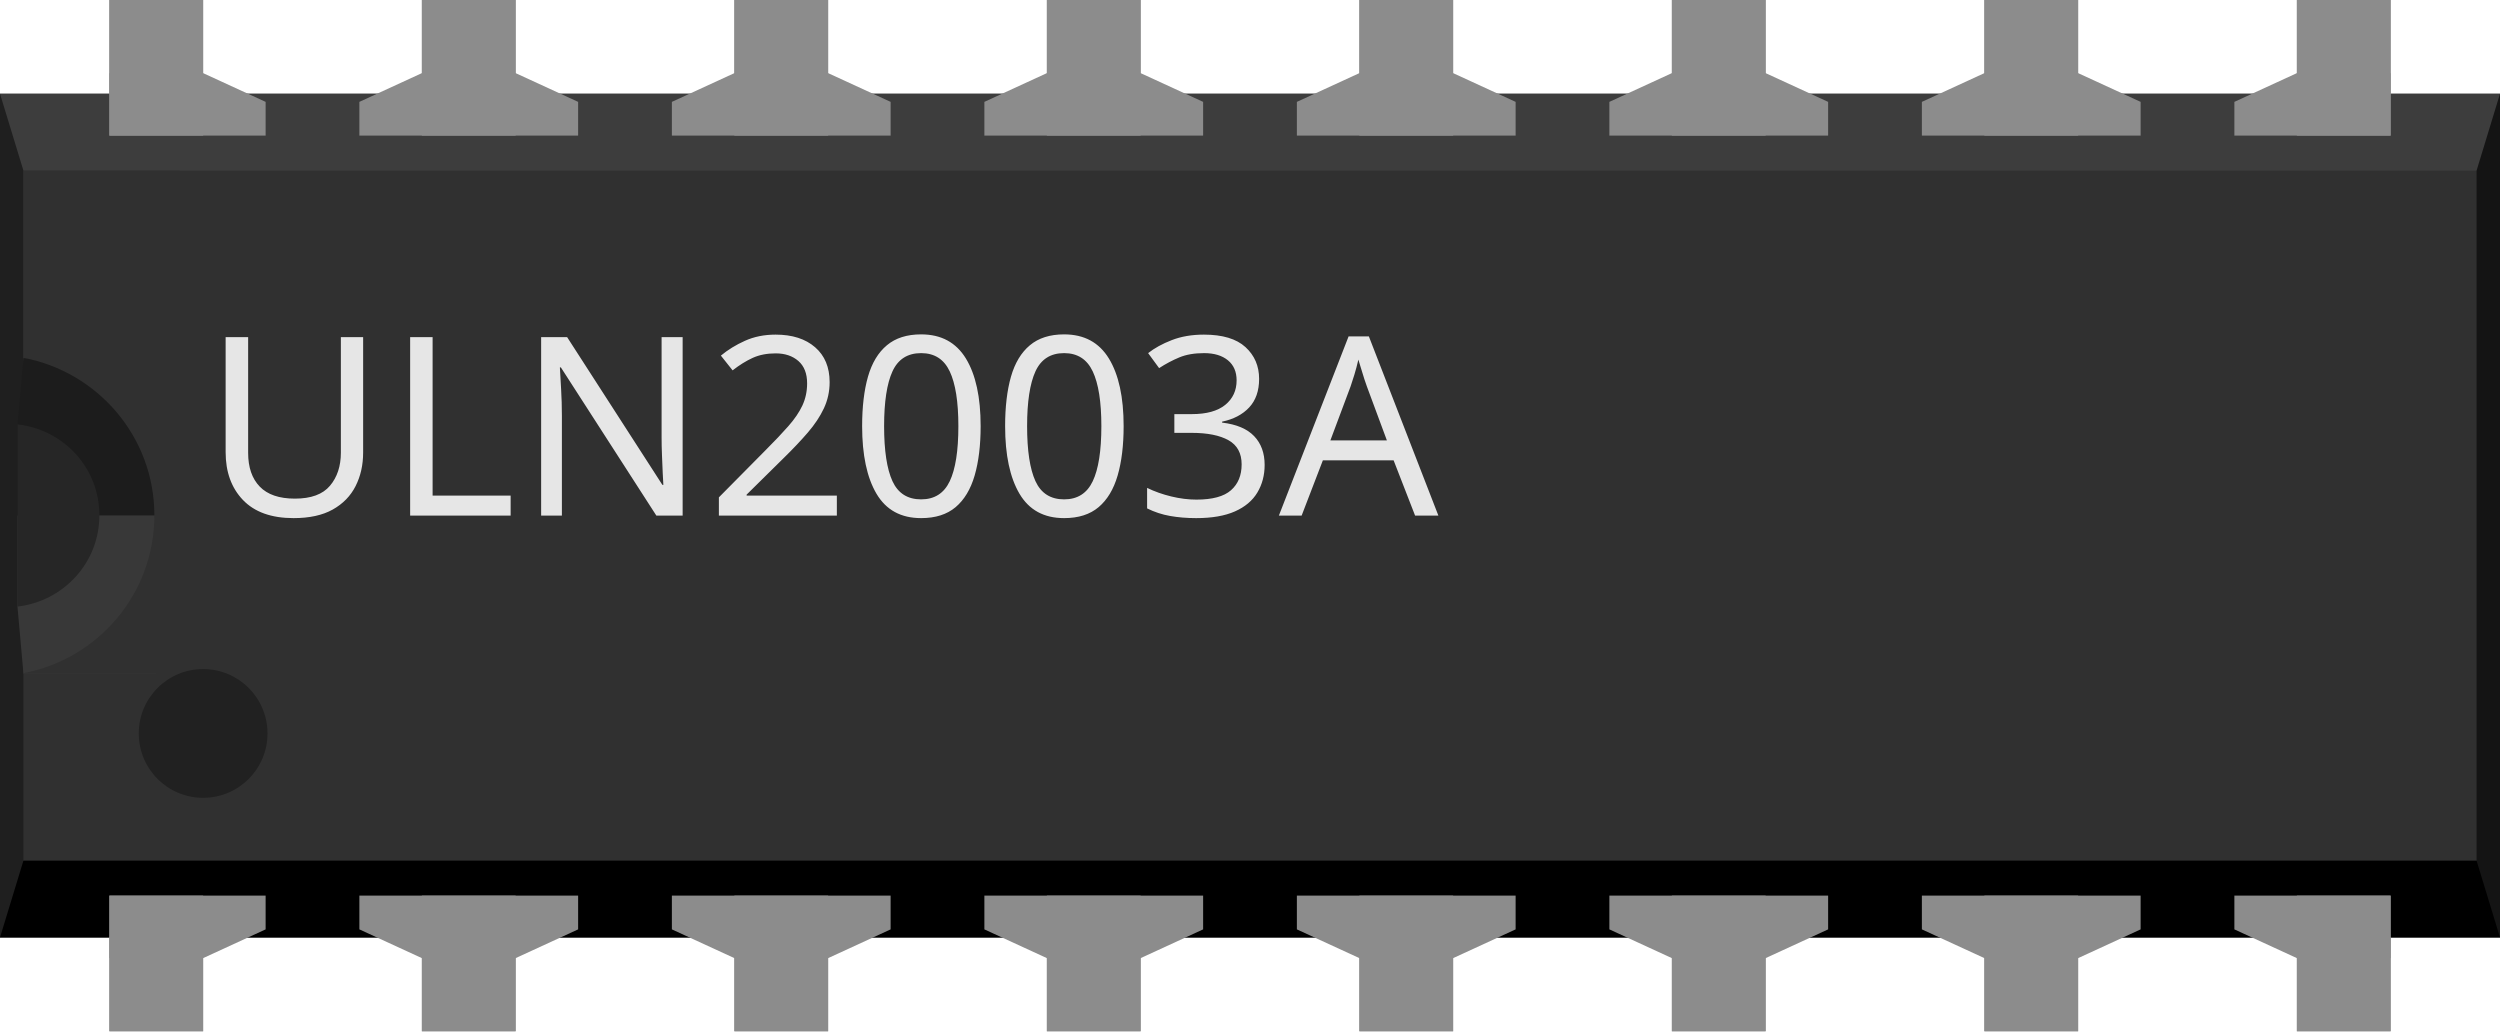
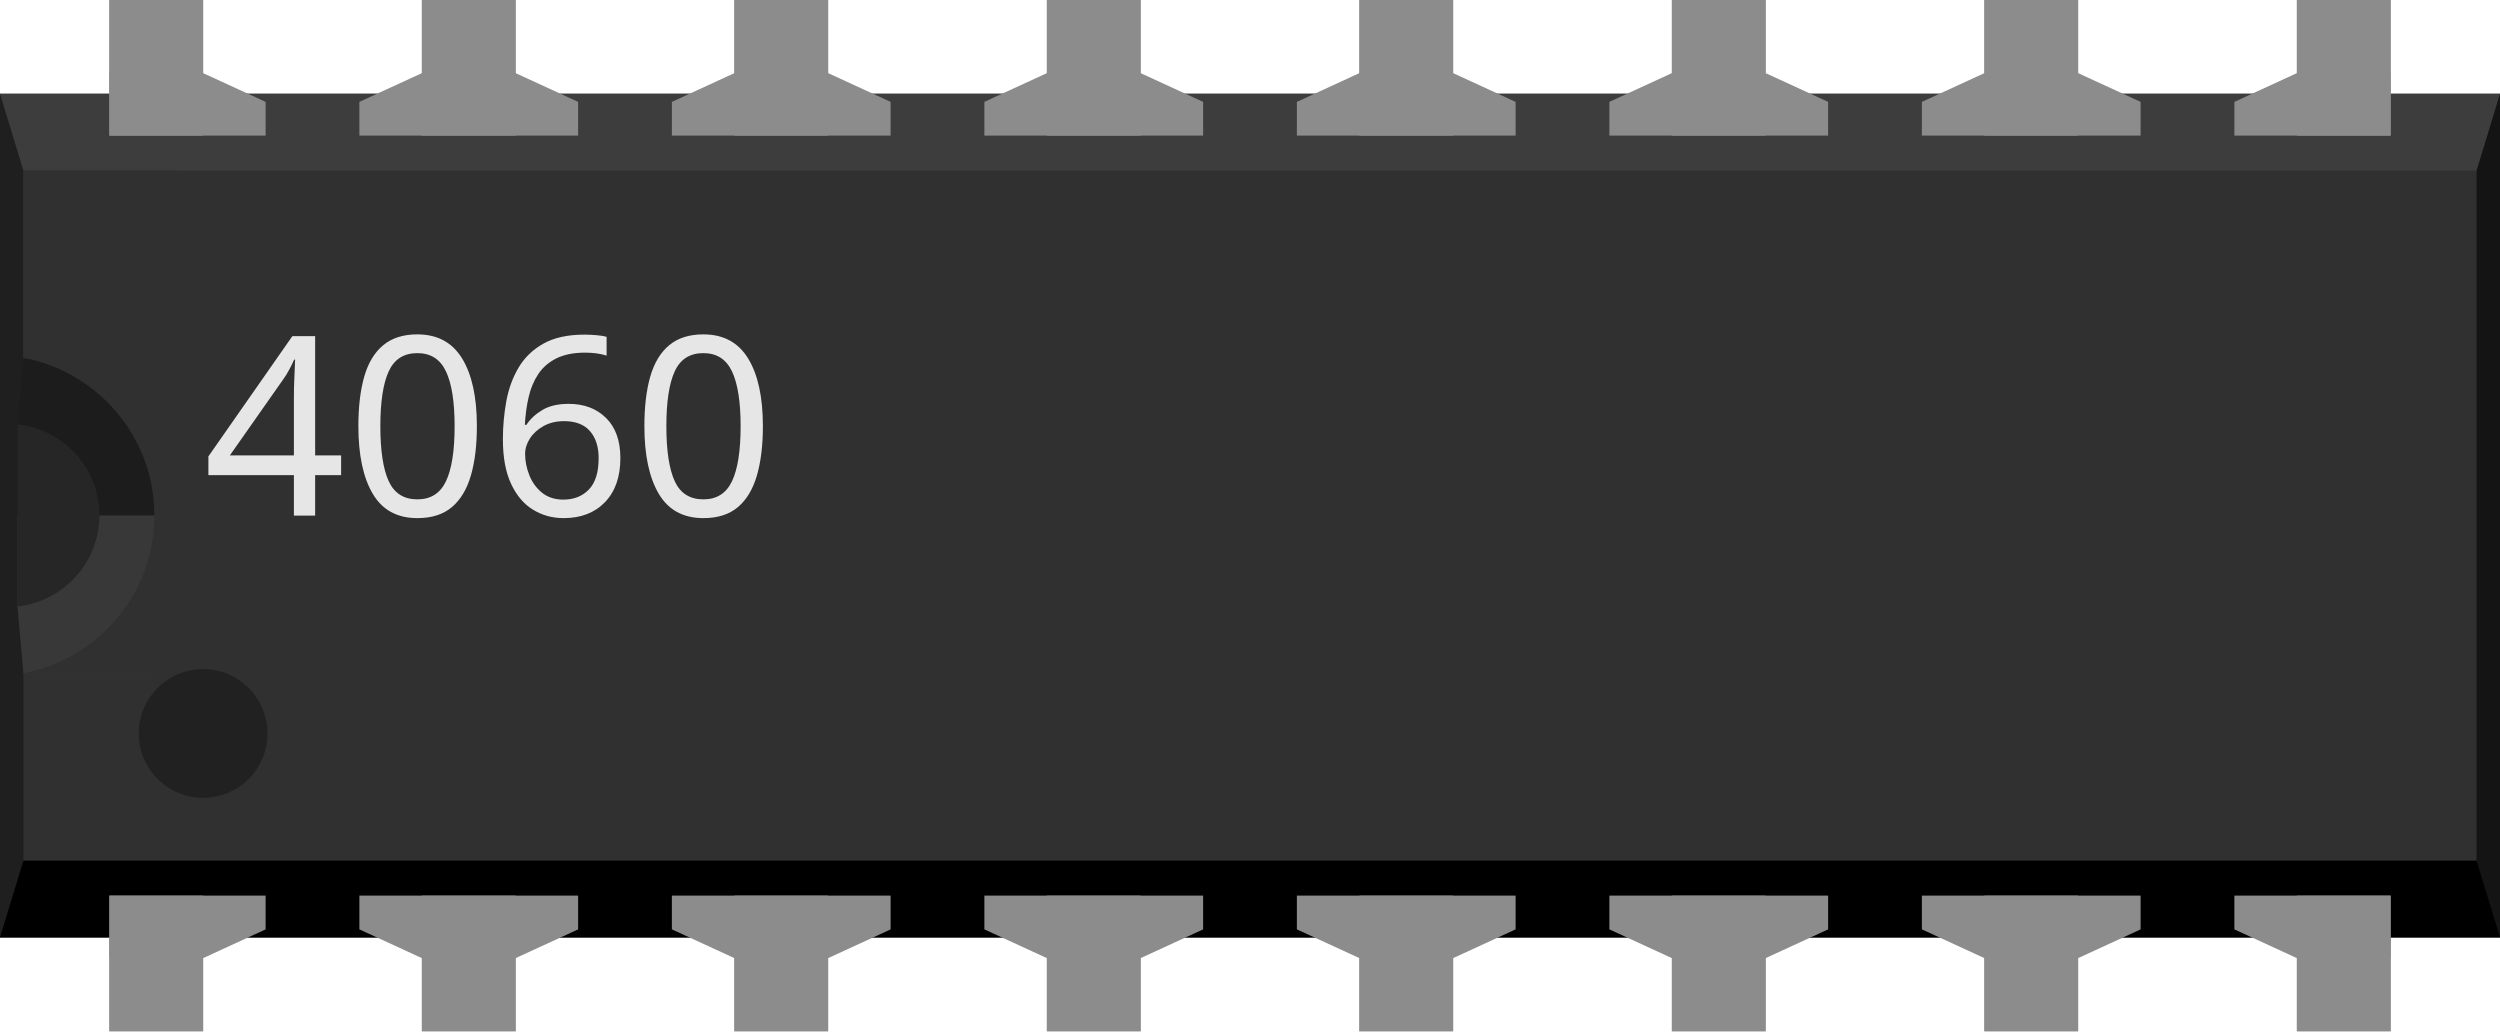
<svg xmlns="http://www.w3.org/2000/svg" width="0.8in" viewBox="0 0 800 330" height="0.33in" x="0in" version="1.2" baseProfile="tiny" y="0in">
  <g id="breadboard" gorn="0.1">
    <rect stroke-width="0" width="800" fill="#303030" height="270" id="middle" x="0" y="30" gorn="0.1.0" />
    <rect stroke-width="0" width="800" fill="#3D3D3D" height="24.6" id="top" x="0" y="30" gorn="0.1.1" />
    <rect stroke-width="0" width="800" fill="#000000" height="24.6" id="bottom" x="0" y="275.4" gorn="0.1.2" />
    <polygon stroke-width="0" fill="#141414" points="800,30,792.5,54.6,792.5,275.4,800,300" id="right" gorn="0.1.3" />
    <polygon stroke-width="0" fill="#1F1F1F" points="0,30,7.5,54.6,7.5,275.4,0,300" id="left" gorn="0.1.4" />
    <polygon stroke-width="0" fill="#1C1C1C" points="50,115,7.5,114.6,5.6,135.8,5.6,165,50,165" id="left-upper-rect" gorn="0.1.5" />
    <polygon stroke-width="0" fill="#383838" points="7.5,215.5,50,215.5,50,165,5.6,165,5.6,194.2" id="left-lower-rect" gorn="0.1.6" />
    <path stroke-width="0" fill="#262626" d="M5.6,135.8l0,58.3c14.7,-1.7,26.2,-14,26.2,-29.2C31.8,149.7,20.4,137.5,5.6,135.8z" id="slot" gorn="0.1.7" />
    <path stroke-width="0" fill="#303030" d="M7.5,54.6L7.5,114.5c23.8,4.5,41.9,25.3,41.9,50.4c0,25.1,-18,46,-41.9,50.5L7.5,215.5l50,0L57.5,54.6L7.5,54.6z" id="cover" gorn="0.1.8" />
    <circle stroke-width="0" cy="234.7" fill="#212121" r="20.6" cx="65" />
-     <text stroke-width="0" font-family="OCRA" fill="#e6e6e6" stroke="none" text-anchor="start" id="label" x="65" y="165" gorn="0.1.10" font-size="80">ULN2003A</text>
+     <text stroke-width="0" font-family="OCRA" fill="#e6e6e6" stroke="none" text-anchor="start" id="label" x="65" y="165" gorn="0.1.10" font-size="80">4060</text>
    <rect stroke-width="0" width="30" fill="#8C8C8C" height="43.4" id="connector0pin" x="35" y="286.6" gorn="0.1.11" />
    <rect stroke-width="0" width="30" fill="#8C8C8C" height="30" id="connector0terminal" x="35" y="300" gorn="0.1.12" />
    <polygon stroke-width="0" fill="#8C8C8C" points="35,286.6,35,306.6,65,306.6,85,297.4,85,286.6" />
    <rect stroke-width="0" width="30" fill="#8C8C8C" height="43.4" id="connector15pin" x="35" y="0" gorn="0.1.14" />
    <rect stroke-width="0" width="30" fill="#8C8C8C" height="30" id="connector15terminal" x="35" y="0" gorn="0.1.15" />
    <polygon stroke-width="0" fill="#8C8C8C" points="85,43.4,85,32.6,65,23.4,35,23.4,35,43.4" />
    <rect stroke-width="0" width="30" fill="#8C8C8C" height="43.4" id="connector7pin" x="735" y="286.6" gorn="0.1.17" />
    <rect stroke-width="0" width="30" fill="#8C8C8C" height="30" id="connector7terminal" x="735" y="300" gorn="0.1.18" />
    <polygon stroke-width="0" fill="#8C8C8C" points="715,286.6,715,297.4,735,306.6,765,306.6,765,286.6" />
    <rect stroke-width="0" width="30" fill="#8C8C8C" height="43.4" id="connector8pin" x="735" y="0" gorn="0.1.20" />
    <rect stroke-width="0" width="30" fill="#8C8C8C" height="30" id="connector8terminal" x="735" y="0" gorn="0.1.21" />
    <polygon stroke-width="0" fill="#8C8C8C" points="765,43.4,765,23.4,735,23.4,715,32.6,715,43.4" />
    <rect stroke-width="0" width="30" fill="#8C8C8C" height="43.4" id="connector1pin" x="135" y="286.6" gorn="0.1.23" />
    <rect stroke-width="0" width="30" fill="#8C8C8C" height="30" id="connector1terminal" x="135" y="300" gorn="0.1.24" />
    <polygon stroke-width="0" fill="#8C8C8C" points="115,286.6,115,297.4,135,306.6,165,306.6,185,297.4,185,286.6" />
    <rect stroke-width="0" width="30" fill="#8C8C8C" height="43.4" id="connector14pin" x="135" y="0" gorn="0.1.26" />
    <rect stroke-width="0" width="30" fill="#8C8C8C" height="30" id="connector14terminal" x="135" y="0" gorn="0.1.27" />
    <polygon stroke-width="0" fill="#8C8C8C" points="185,43.4,185,32.6,165,23.4,135,23.4,115,32.6,115,43.4" />
    <rect stroke-width="0" width="30" fill="#8C8C8C" height="43.4" id="connector2pin" x="235" y="286.6" gorn="0.1.29" />
    <rect stroke-width="0" width="30" fill="#8C8C8C" height="30" id="connector2terminal" x="235" y="300" gorn="0.1.30" />
    <polygon stroke-width="0" fill="#8C8C8C" points="215,286.6,215,297.4,235,306.6,265,306.6,285,297.4,285,286.6" />
    <rect stroke-width="0" width="30" fill="#8C8C8C" height="43.4" id="connector13pin" x="235" y="0" gorn="0.1.32" />
    <rect stroke-width="0" width="30" fill="#8C8C8C" height="30" id="connector13terminal" x="235" y="0" gorn="0.1.33" />
    <polygon stroke-width="0" fill="#8C8C8C" points="285,43.4,285,32.6,265,23.4,235,23.4,215,32.6,215,43.4" />
    <rect stroke-width="0" width="30" fill="#8C8C8C" height="43.4" id="connector3pin" x="335" y="286.6" gorn="0.1.35" />
    <rect stroke-width="0" width="30" fill="#8C8C8C" height="30" id="connector3terminal" x="335" y="300" gorn="0.1.36" />
    <polygon stroke-width="0" fill="#8C8C8C" points="315,286.6,315,297.4,335,306.6,365,306.6,385,297.4,385,286.6" />
    <rect stroke-width="0" width="30" fill="#8C8C8C" height="43.4" id="connector12pin" x="335" y="0" gorn="0.1.38" />
    <rect stroke-width="0" width="30" fill="#8C8C8C" height="30" id="connector12terminal" x="335" y="0" gorn="0.1.39" />
    <polygon stroke-width="0" fill="#8C8C8C" points="385,43.4,385,32.6,365,23.4,335,23.4,315,32.6,315,43.4" />
    <rect stroke-width="0" width="30" fill="#8C8C8C" height="43.4" id="connector4pin" x="435" y="286.6" gorn="0.1.41" />
    <rect stroke-width="0" width="30" fill="#8C8C8C" height="30" id="connector4terminal" x="435" y="300" gorn="0.1.42" />
    <polygon stroke-width="0" fill="#8C8C8C" points="415,286.6,415,297.4,435,306.6,465,306.6,485,297.4,485,286.6" />
    <rect stroke-width="0" width="30" fill="#8C8C8C" height="43.4" id="connector11pin" x="435" y="0" gorn="0.1.44" />
    <rect stroke-width="0" width="30" fill="#8C8C8C" height="30" id="connector11terminal" x="435" y="0" gorn="0.1.45" />
    <polygon stroke-width="0" fill="#8C8C8C" points="485,43.4,485,32.6,465,23.4,435,23.4,415,32.6,415,43.4" />
    <rect stroke-width="0" width="30" fill="#8C8C8C" height="43.4" id="connector5pin" x="535" y="286.6" gorn="0.1.47" />
    <rect stroke-width="0" width="30" fill="#8C8C8C" height="30" id="connector5terminal" x="535" y="300" gorn="0.1.48" />
    <polygon stroke-width="0" fill="#8C8C8C" points="515,286.6,515,297.4,535,306.6,565,306.6,585,297.4,585,286.6" />
    <rect stroke-width="0" width="30" fill="#8C8C8C" height="43.4" id="connector10pin" x="535" y="0" gorn="0.1.50" />
    <rect stroke-width="0" width="30" fill="#8C8C8C" height="30" id="connector10terminal" x="535" y="0" gorn="0.1.51" />
    <polygon stroke-width="0" fill="#8C8C8C" points="585,43.4,585,32.6,565,23.4,535,23.4,515,32.6,515,43.4" />
    <rect stroke-width="0" width="30" fill="#8C8C8C" height="43.4" id="connector6pin" x="635" y="286.6" gorn="0.1.53" />
    <rect stroke-width="0" width="30" fill="#8C8C8C" height="30" id="connector6terminal" x="635" y="300" gorn="0.1.54" />
    <polygon stroke-width="0" fill="#8C8C8C" points="615,286.6,615,297.4,635,306.6,665,306.6,685,297.4,685,286.6" />
    <rect stroke-width="0" width="30" fill="#8C8C8C" height="43.4" id="connector9pin" x="635" y="0" gorn="0.1.56" />
    <rect stroke-width="0" width="30" fill="#8C8C8C" height="30" id="connector9terminal" x="635" y="0" gorn="0.1.57" />
    <polygon stroke-width="0" fill="#8C8C8C" points="685,43.4,685,32.6,665,23.4,635,23.4,615,32.6,615,43.4" />
  </g>
</svg>
